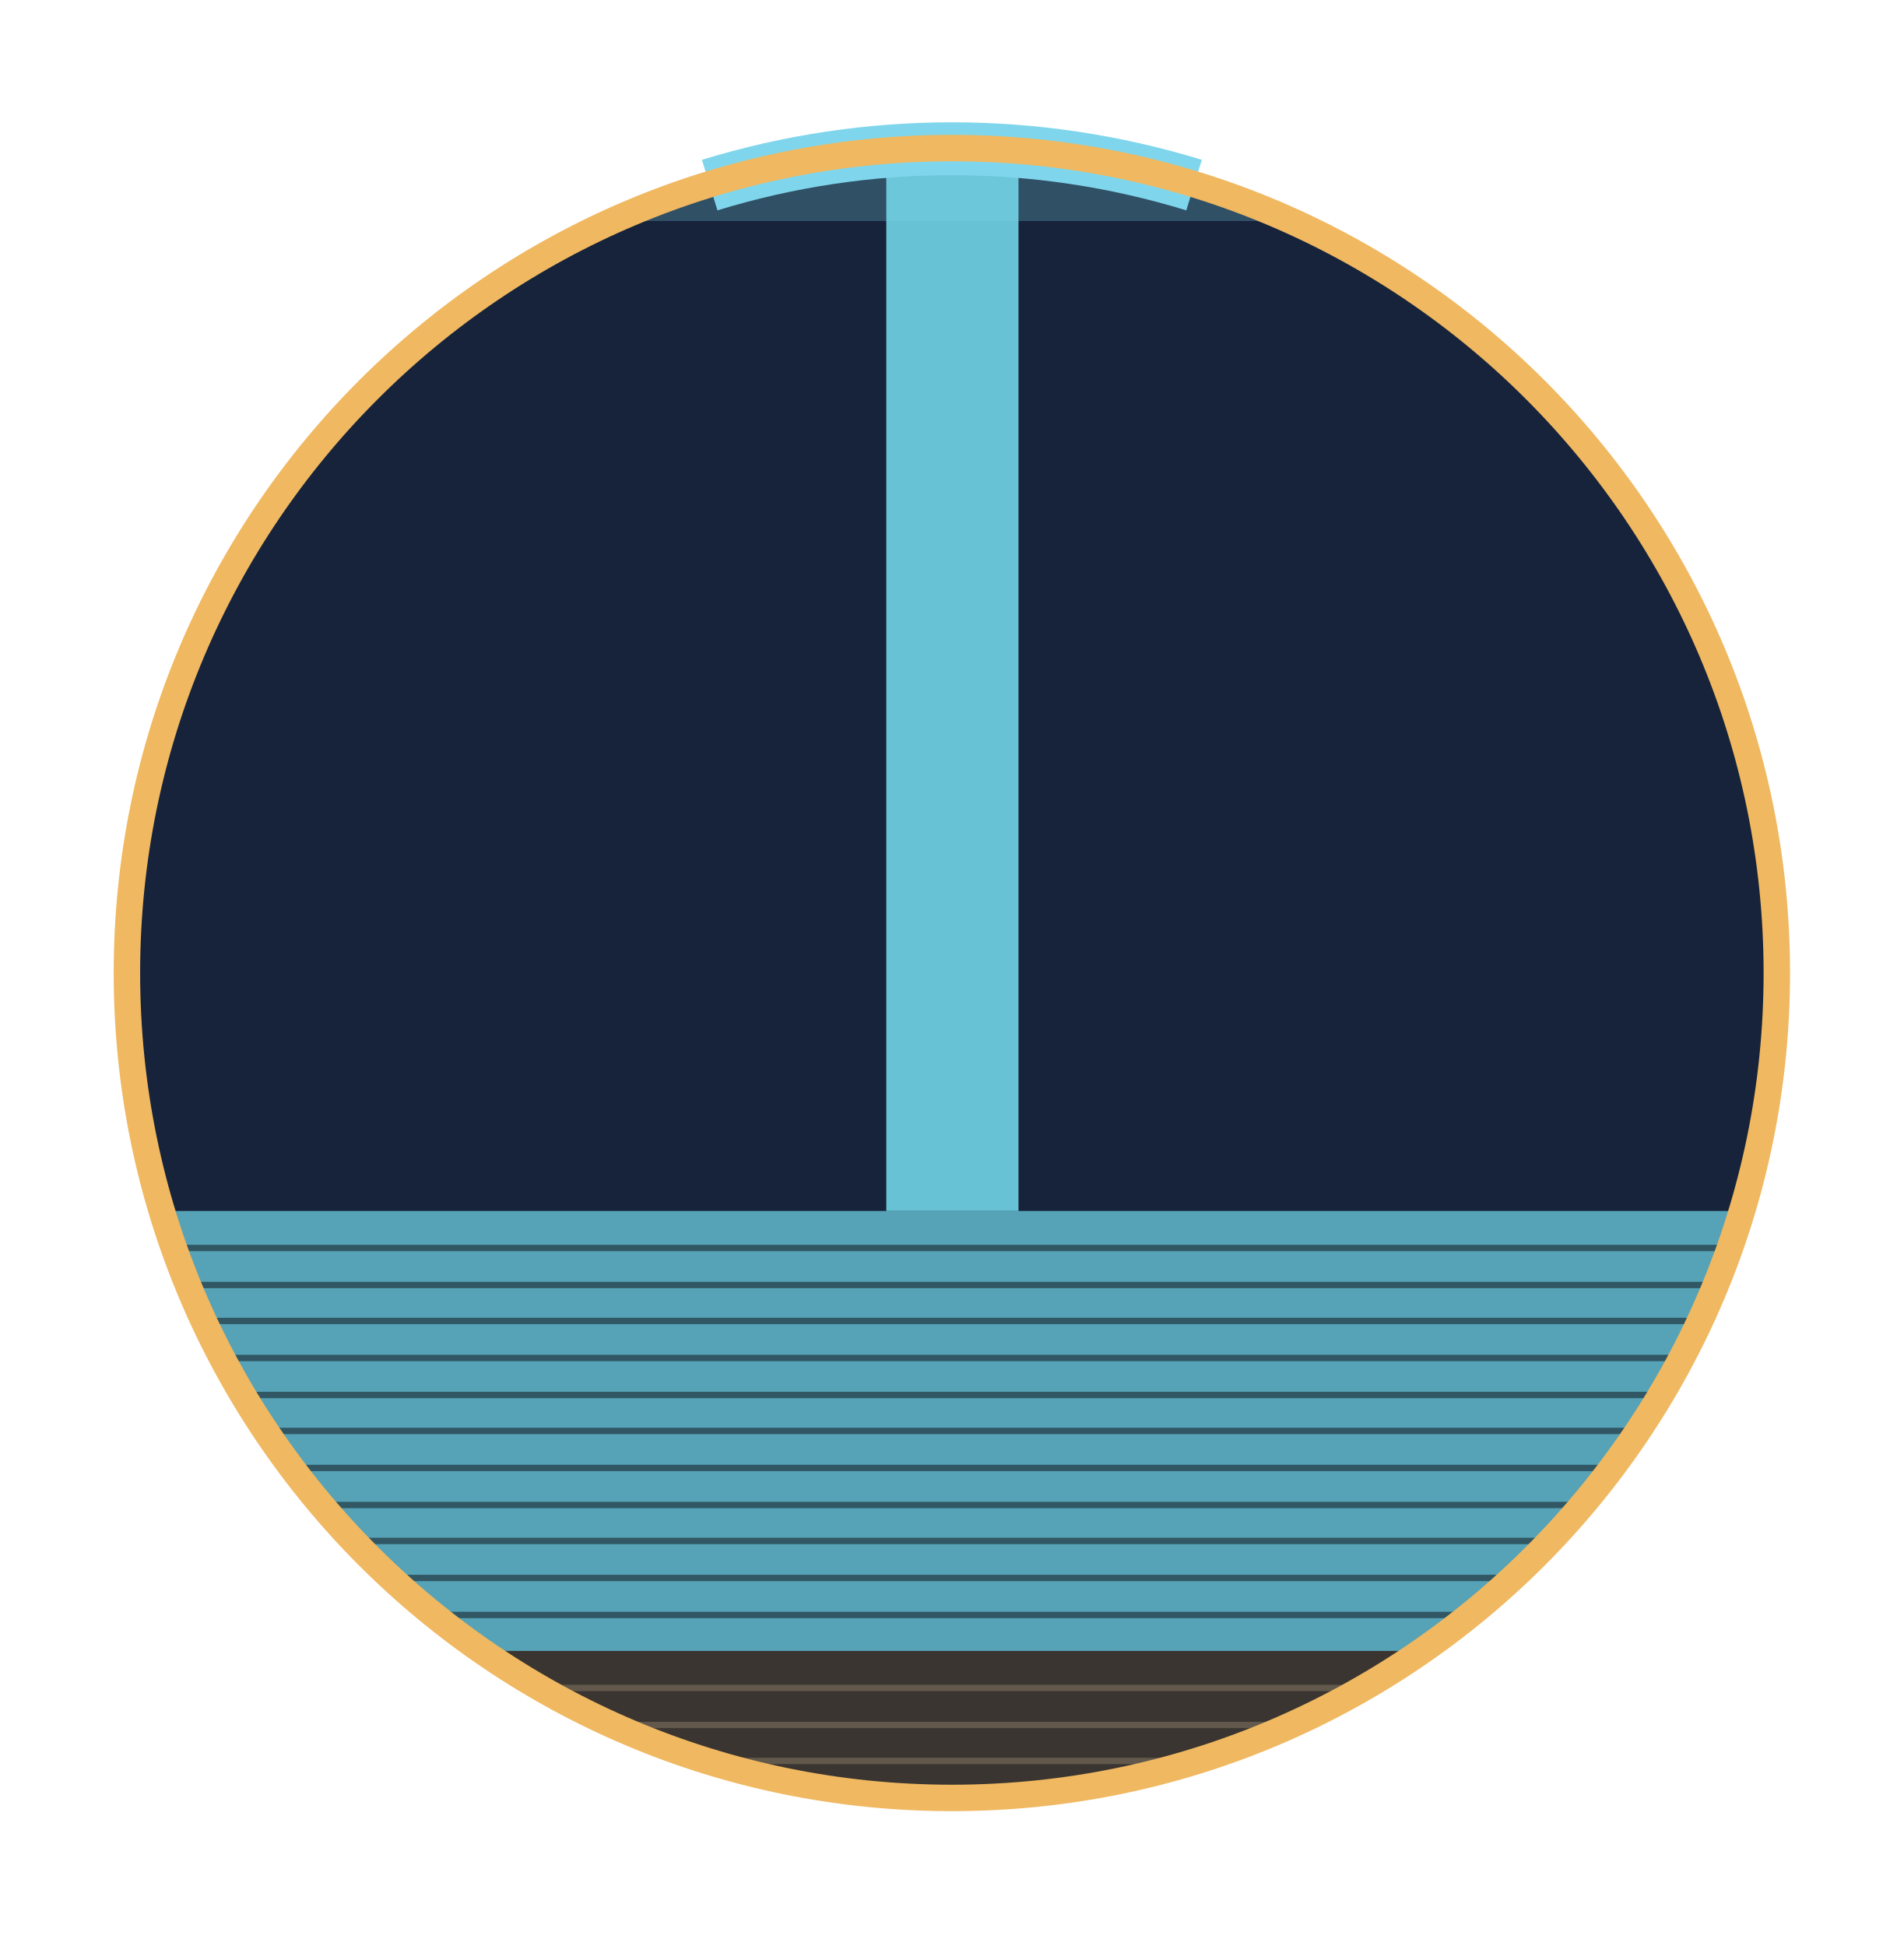
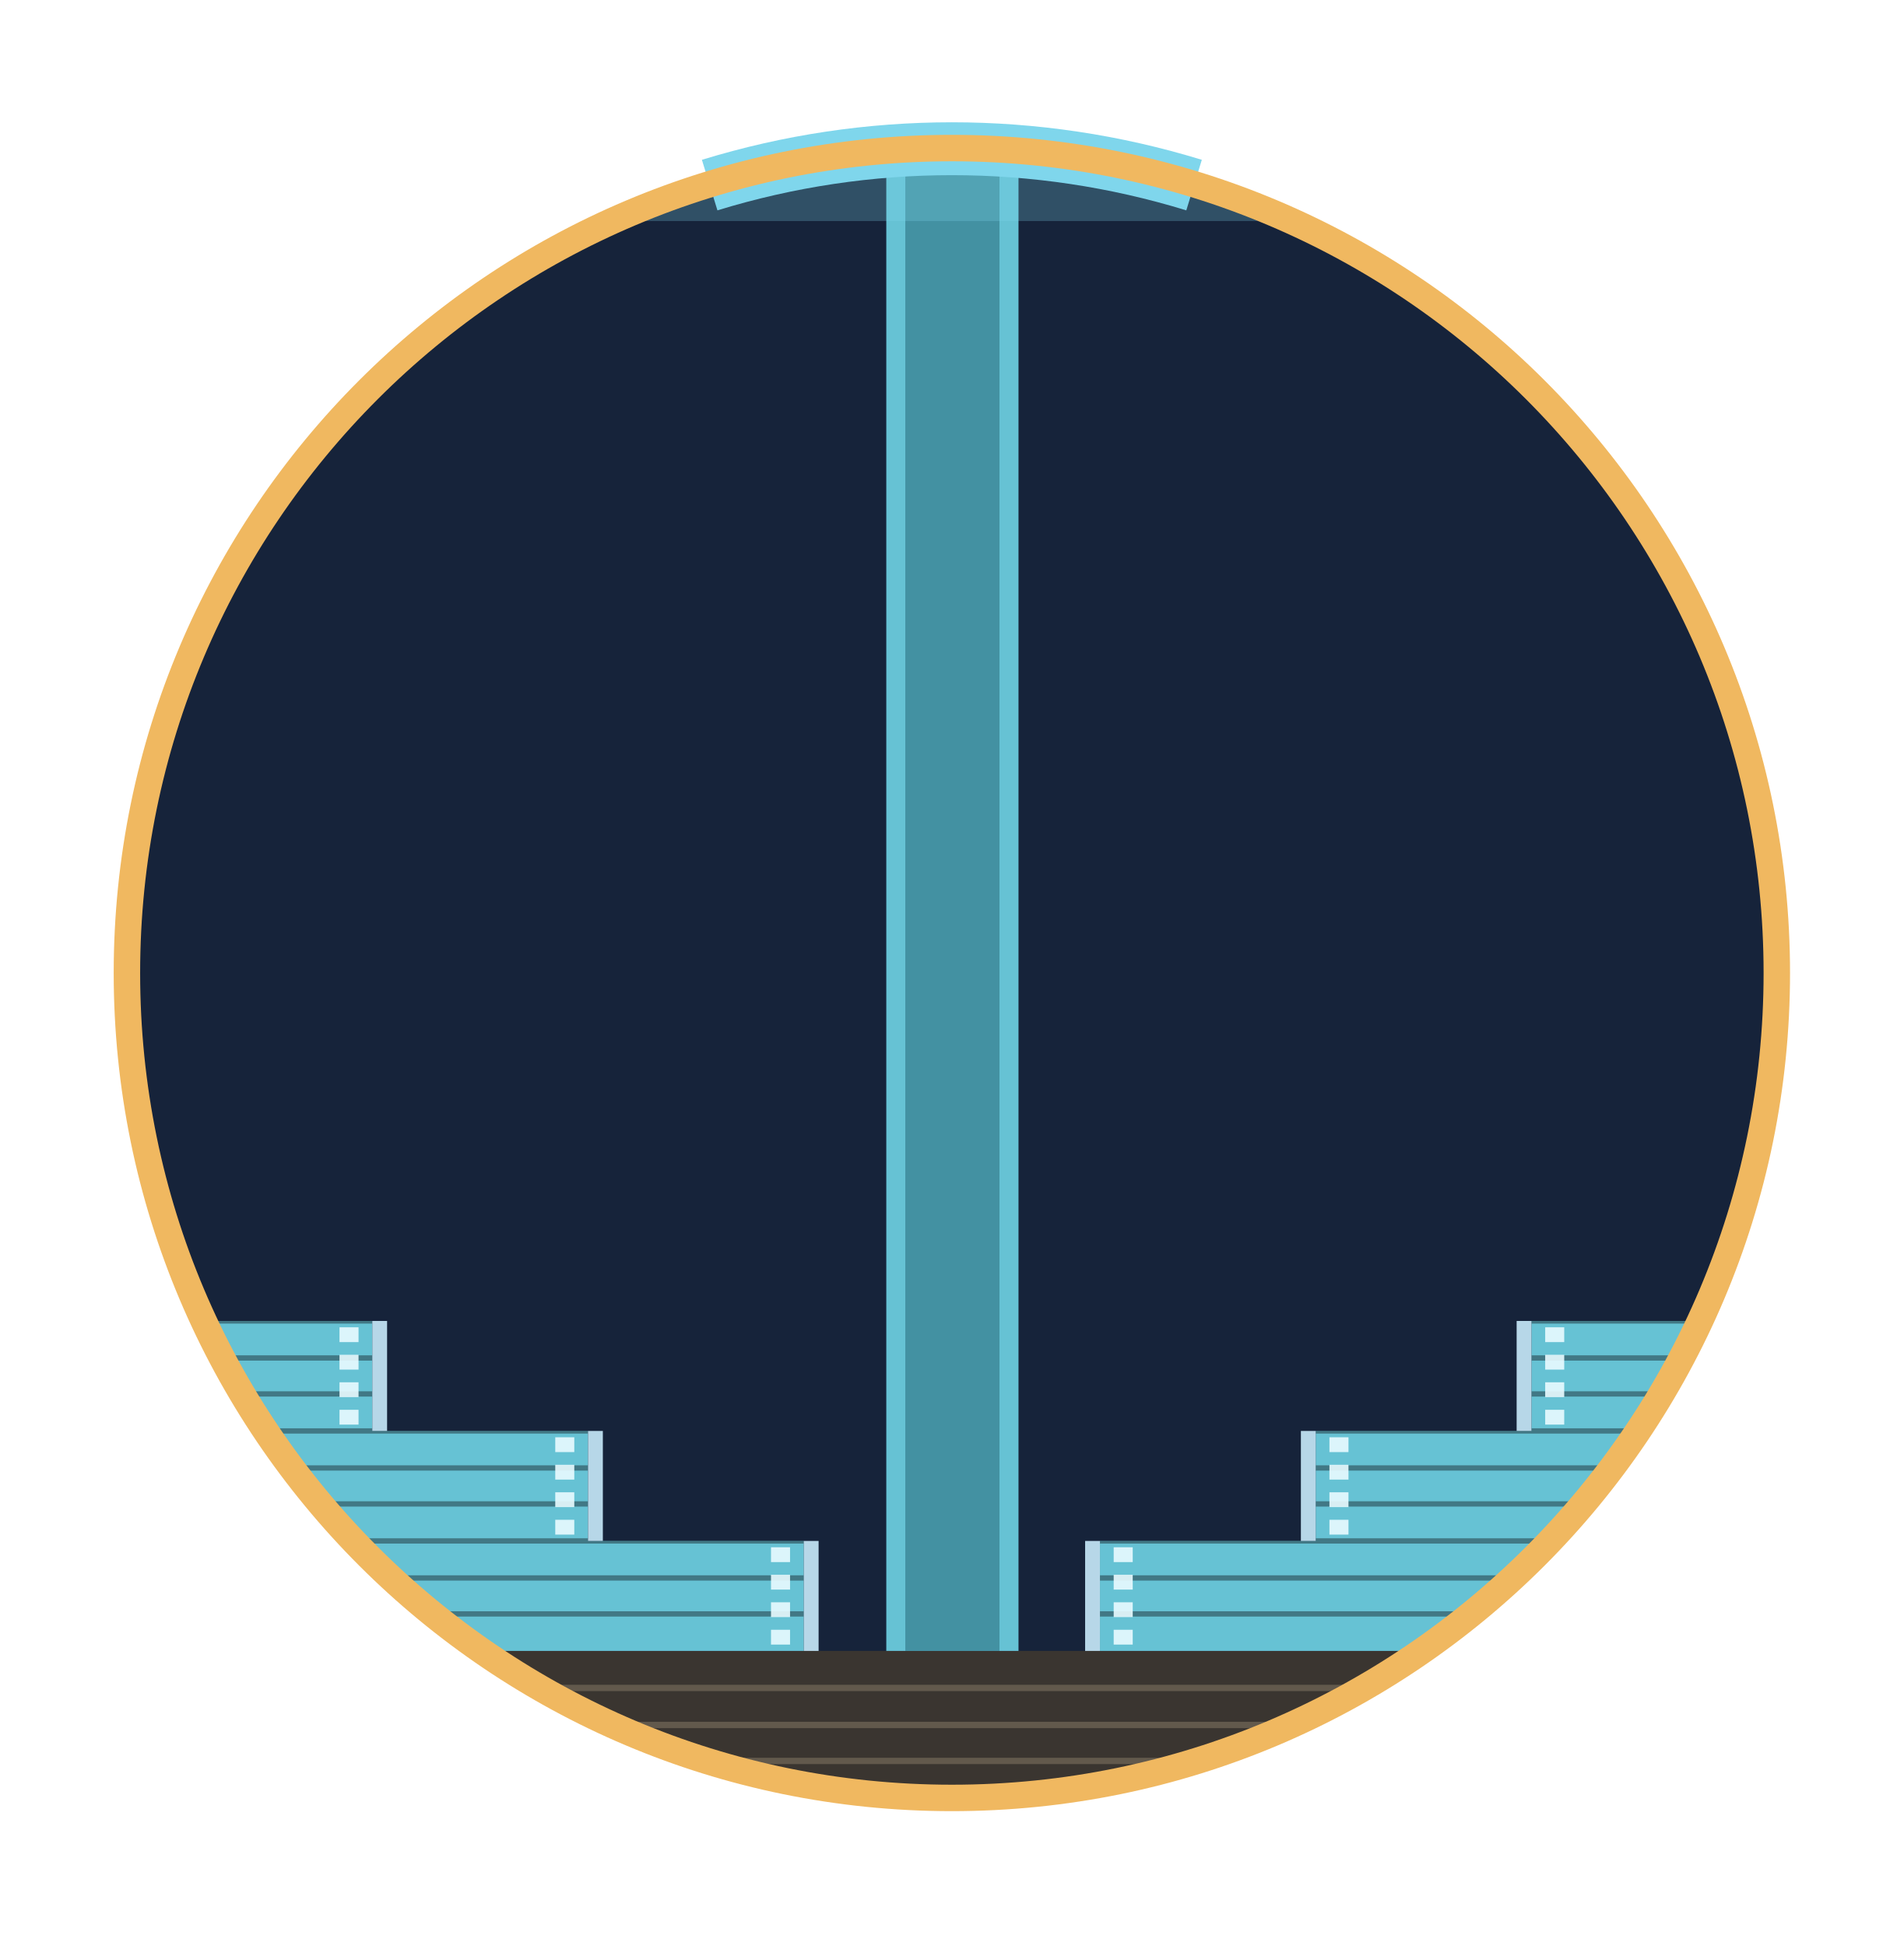
<svg xmlns="http://www.w3.org/2000/svg" width="180" height="184" viewBox="0 0 180 184" role="img" aria-label="hub cell cross-section">
  <defs>
    <clipPath id="chub">
      <circle cx="90" cy="92" r="78" />
+     </clipPath>
+     <clipPath id="hubl">
+       <polygon points="76.0,156.1 76.0,156.1 76.0,145.7 55.6,145.7 55.6,145.7 55.6,135.3 35.2,135.3 35.2,135.3 35.2,124.9 14.8,124.9 14.8,124.9 14.8,114.5 6.8,114.5 6.8,156.1" />
+     </clipPath>
+     <clipPath id="hubr">
+       <polygon points="104.0,156.1 104.0,156.1 104.0,145.7 124.4,145.7 124.4,145.7 124.4,135.3 144.8,135.3 144.8,135.3 144.8,124.9 165.2,124.9 165.2,124.9 165.2,114.5 173.2,114.5 173.2,156.1" />
    </clipPath>
  </defs>
  <circle cx="90" cy="92" r="78" fill="#16233a" />
  <g clip-path="url(#chub)">
    <rect x="6.8" y="156.1" width="166.4" height="13.9" fill="#3a3530" opacity="1" />
    <line x1="6.8" y1="166.5" x2="173.2" y2="166.5" stroke="#6b6252" stroke-width="0.6" opacity="0.8" />
    <line x1="6.8" y1="163.1" x2="173.2" y2="163.1" stroke="#6b6252" stroke-width="0.6" opacity="0.8" />
    <line x1="6.8" y1="159.6" x2="173.2" y2="159.6" stroke="#6b6252" stroke-width="0.6" opacity="0.8" />
-     <rect x="6.8" y="114.5" width="166.4" height="41.6" fill="#66c2d4" opacity="0.8" />
-     <line x1="6.8" y1="152.7" x2="173.2" y2="152.7" stroke="#0a0b10" stroke-width="0.6" opacity="0.5" />
-     <line x1="6.8" y1="149.2" x2="173.2" y2="149.2" stroke="#0a0b10" stroke-width="0.6" opacity="0.5" />
-     <line x1="6.8" y1="145.7" x2="173.2" y2="145.7" stroke="#0a0b10" stroke-width="0.6" opacity="0.5" />
-     <line x1="6.8" y1="142.3" x2="173.2" y2="142.3" stroke="#0a0b10" stroke-width="0.6" opacity="0.5" />
-     <line x1="6.8" y1="138.8" x2="173.2" y2="138.8" stroke="#0a0b10" stroke-width="0.6" opacity="0.5" />
-     <line x1="6.8" y1="135.3" x2="173.2" y2="135.3" stroke="#0a0b10" stroke-width="0.6" opacity="0.5" />
-     <line x1="6.8" y1="131.9" x2="173.2" y2="131.9" stroke="#0a0b10" stroke-width="0.6" opacity="0.5" />
-     <line x1="6.8" y1="128.4" x2="173.2" y2="128.4" stroke="#0a0b10" stroke-width="0.6" opacity="0.5" />
-     <line x1="6.8" y1="124.9" x2="173.2" y2="124.9" stroke="#0a0b10" stroke-width="0.6" opacity="0.5" />
-     <line x1="6.8" y1="121.5" x2="173.2" y2="121.5" stroke="#0a0b10" stroke-width="0.6" opacity="0.5" />
-     <line x1="6.8" y1="118.0" x2="173.2" y2="118.0" stroke="#0a0b10" stroke-width="0.6" opacity="0.5" />
-     <rect x="83.8" y="0" width="12.5" height="114.5" fill="#66c2d4" />
+     <polygon points="76.0,156.1 76.0,156.1 76.0,145.7 55.6,145.7 55.6,145.7 55.6,135.3 35.2,135.3 35.2,135.3 35.2,124.9 14.8,124.9 14.8,124.9 14.8,114.5 6.8,114.5 6.8,156.1" fill="#66c2d4" />
+     <g clip-path="url(#hubl)">
+       <line x1="6.8" y1="152.6" x2="173.2" y2="152.6" stroke="#0a0b10" stroke-width="0.5" opacity="0.4" />
+       <line x1="6.8" y1="149.2" x2="173.2" y2="149.2" stroke="#0a0b10" stroke-width="0.5" opacity="0.4" />
+       <line x1="6.8" y1="145.7" x2="173.2" y2="145.7" stroke="#0a0b10" stroke-width="0.5" opacity="0.4" />
+       <line x1="6.8" y1="142.2" x2="173.2" y2="142.2" stroke="#0a0b10" stroke-width="0.5" opacity="0.4" />
+       <line x1="6.8" y1="138.8" x2="173.2" y2="138.8" stroke="#0a0b10" stroke-width="0.5" opacity="0.4" />
+       <line x1="6.8" y1="135.3" x2="173.2" y2="135.3" stroke="#0a0b10" stroke-width="0.5" opacity="0.4" />
+       <line x1="6.8" y1="131.8" x2="173.2" y2="131.8" stroke="#0a0b10" stroke-width="0.5" opacity="0.4" />
+       <line x1="6.8" y1="128.4" x2="173.2" y2="128.4" stroke="#0a0b10" stroke-width="0.5" opacity="0.4" />
+       <line x1="6.8" y1="124.9" x2="173.2" y2="124.9" stroke="#0a0b10" stroke-width="0.5" opacity="0.4" />
+       <line x1="6.8" y1="121.4" x2="173.2" y2="121.4" stroke="#0a0b10" stroke-width="0.5" opacity="0.4" />
+       <line x1="6.8" y1="118.0" x2="173.2" y2="118.0" stroke="#0a0b10" stroke-width="0.5" opacity="0.4" />
+     </g>
+     <rect x="76.0" y="145.7" width="1.4" height="10.4" fill="#bfe0f0" opacity="0.95" />
+     <rect x="72.9" y="154.1" width="1.8" height="1.4" fill="#e9fbff" opacity="0.9" />
+     <rect x="72.9" y="151.5" width="1.8" height="1.4" fill="#e9fbff" opacity="0.9" />
+     <rect x="72.9" y="148.9" width="1.8" height="1.4" fill="#e9fbff" opacity="0.9" />
+     <rect x="72.9" y="146.3" width="1.8" height="1.4" fill="#e9fbff" opacity="0.9" />
+     <rect x="55.6" y="135.3" width="1.4" height="10.4" fill="#bfe0f0" opacity="0.95" />
+     <rect x="52.5" y="143.7" width="1.8" height="1.4" fill="#e9fbff" opacity="0.9" />
+     <rect x="52.5" y="141.1" width="1.8" height="1.4" fill="#e9fbff" opacity="0.9" />
+     <rect x="52.5" y="138.5" width="1.8" height="1.4" fill="#e9fbff" opacity="0.9" />
+     <rect x="52.5" y="135.9" width="1.8" height="1.4" fill="#e9fbff" opacity="0.9" />
+     <rect x="35.2" y="124.9" width="1.4" height="10.4" fill="#bfe0f0" opacity="0.95" />
+     <rect x="32.1" y="133.3" width="1.8" height="1.4" fill="#e9fbff" opacity="0.9" />
+     <rect x="32.1" y="130.7" width="1.8" height="1.4" fill="#e9fbff" opacity="0.9" />
+     <rect x="32.1" y="128.1" width="1.8" height="1.4" fill="#e9fbff" opacity="0.9" />
+     <rect x="32.1" y="125.5" width="1.8" height="1.4" fill="#e9fbff" opacity="0.9" />
+     <rect x="14.8" y="114.5" width="1.4" height="10.4" fill="#bfe0f0" opacity="0.95" />
+     <rect x="11.7" y="122.9" width="1.8" height="1.4" fill="#e9fbff" opacity="0.9" />
+     <rect x="11.7" y="120.3" width="1.8" height="1.4" fill="#e9fbff" opacity="0.9" />
+     <rect x="11.7" y="117.7" width="1.8" height="1.4" fill="#e9fbff" opacity="0.9" />
+     <rect x="11.7" y="115.1" width="1.8" height="1.4" fill="#e9fbff" opacity="0.9" />
+     <polygon points="104.0,156.1 104.0,156.1 104.0,145.7 124.4,145.7 124.4,145.7 124.4,135.3 144.8,135.3 144.8,135.3 144.8,124.9 165.2,124.9 165.2,124.9 165.2,114.5 173.2,114.5 173.2,156.1" fill="#66c2d4" />
+     <g clip-path="url(#hubr)">
+       <line x1="6.8" y1="152.6" x2="173.2" y2="152.6" stroke="#0a0b10" stroke-width="0.5" opacity="0.4" />
+       <line x1="6.8" y1="149.2" x2="173.2" y2="149.2" stroke="#0a0b10" stroke-width="0.5" opacity="0.4" />
+       <line x1="6.8" y1="145.7" x2="173.2" y2="145.7" stroke="#0a0b10" stroke-width="0.5" opacity="0.4" />
+       <line x1="6.8" y1="142.2" x2="173.2" y2="142.2" stroke="#0a0b10" stroke-width="0.5" opacity="0.4" />
+       <line x1="6.8" y1="138.8" x2="173.2" y2="138.8" stroke="#0a0b10" stroke-width="0.5" opacity="0.4" />
+       <line x1="6.8" y1="135.3" x2="173.2" y2="135.3" stroke="#0a0b10" stroke-width="0.5" opacity="0.4" />
+       <line x1="6.8" y1="131.8" x2="173.2" y2="131.8" stroke="#0a0b10" stroke-width="0.5" opacity="0.4" />
+       <line x1="6.8" y1="128.4" x2="173.2" y2="128.4" stroke="#0a0b10" stroke-width="0.5" opacity="0.4" />
+       <line x1="6.8" y1="124.9" x2="173.2" y2="124.9" stroke="#0a0b10" stroke-width="0.5" opacity="0.4" />
+       <line x1="6.8" y1="121.4" x2="173.2" y2="121.4" stroke="#0a0b10" stroke-width="0.5" opacity="0.4" />
+       <line x1="6.8" y1="118.0" x2="173.2" y2="118.0" stroke="#0a0b10" stroke-width="0.5" opacity="0.4" />
+     </g>
+     <rect x="102.6" y="145.7" width="1.4" height="10.4" fill="#bfe0f0" opacity="0.95" />
+     <rect x="105.3" y="154.1" width="1.8" height="1.4" fill="#e9fbff" opacity="0.9" />
+     <rect x="105.3" y="151.5" width="1.8" height="1.4" fill="#e9fbff" opacity="0.9" />
+     <rect x="105.3" y="148.9" width="1.8" height="1.4" fill="#e9fbff" opacity="0.9" />
+     <rect x="105.3" y="146.3" width="1.8" height="1.4" fill="#e9fbff" opacity="0.9" />
+     <rect x="123.0" y="135.3" width="1.4" height="10.4" fill="#bfe0f0" opacity="0.95" />
+     <rect x="125.7" y="143.7" width="1.8" height="1.4" fill="#e9fbff" opacity="0.9" />
+     <rect x="125.7" y="141.1" width="1.8" height="1.4" fill="#e9fbff" opacity="0.9" />
+     <rect x="125.7" y="138.5" width="1.8" height="1.4" fill="#e9fbff" opacity="0.9" />
+     <rect x="125.7" y="135.9" width="1.8" height="1.4" fill="#e9fbff" opacity="0.9" />
+     <rect x="143.4" y="124.9" width="1.4" height="10.4" fill="#bfe0f0" opacity="0.95" />
+     <rect x="146.1" y="133.3" width="1.8" height="1.4" fill="#e9fbff" opacity="0.9" />
+     <rect x="146.1" y="130.7" width="1.8" height="1.4" fill="#e9fbff" opacity="0.9" />
+     <rect x="146.1" y="128.1" width="1.8" height="1.4" fill="#e9fbff" opacity="0.9" />
+     <rect x="146.1" y="125.5" width="1.8" height="1.4" fill="#e9fbff" opacity="0.9" />
+     <rect x="163.8" y="114.5" width="1.4" height="10.4" fill="#bfe0f0" opacity="0.95" />
+     <rect x="166.5" y="122.9" width="1.8" height="1.4" fill="#e9fbff" opacity="0.9" />
+     <rect x="166.5" y="120.3" width="1.8" height="1.4" fill="#e9fbff" opacity="0.9" />
+     <rect x="166.5" y="117.7" width="1.8" height="1.4" fill="#e9fbff" opacity="0.9" />
+     <rect x="166.5" y="115.1" width="1.8" height="1.4" fill="#e9fbff" opacity="0.9" />
+     <rect x="83.8" y="0.0" width="12.5" height="156.1" fill="#66c2d4" opacity="1" />
+     <rect x="85.6" y="0.0" width="8.9" height="156.1" fill="#2b6f80" opacity="0.6" />
    <rect x="6.8" y="14.0" width="166.4" height="6.9" fill="#7fd6ec" opacity="0.25" />
  </g>
  <path d="M67.1 17.5 A78 78 0 0 1 112.9 17.5" fill="none" stroke="#7fd6ec" stroke-width="5" />
  <circle cx="90" cy="92" r="78" fill="none" stroke="#f0b860" stroke-width="2.5" />
</svg>
